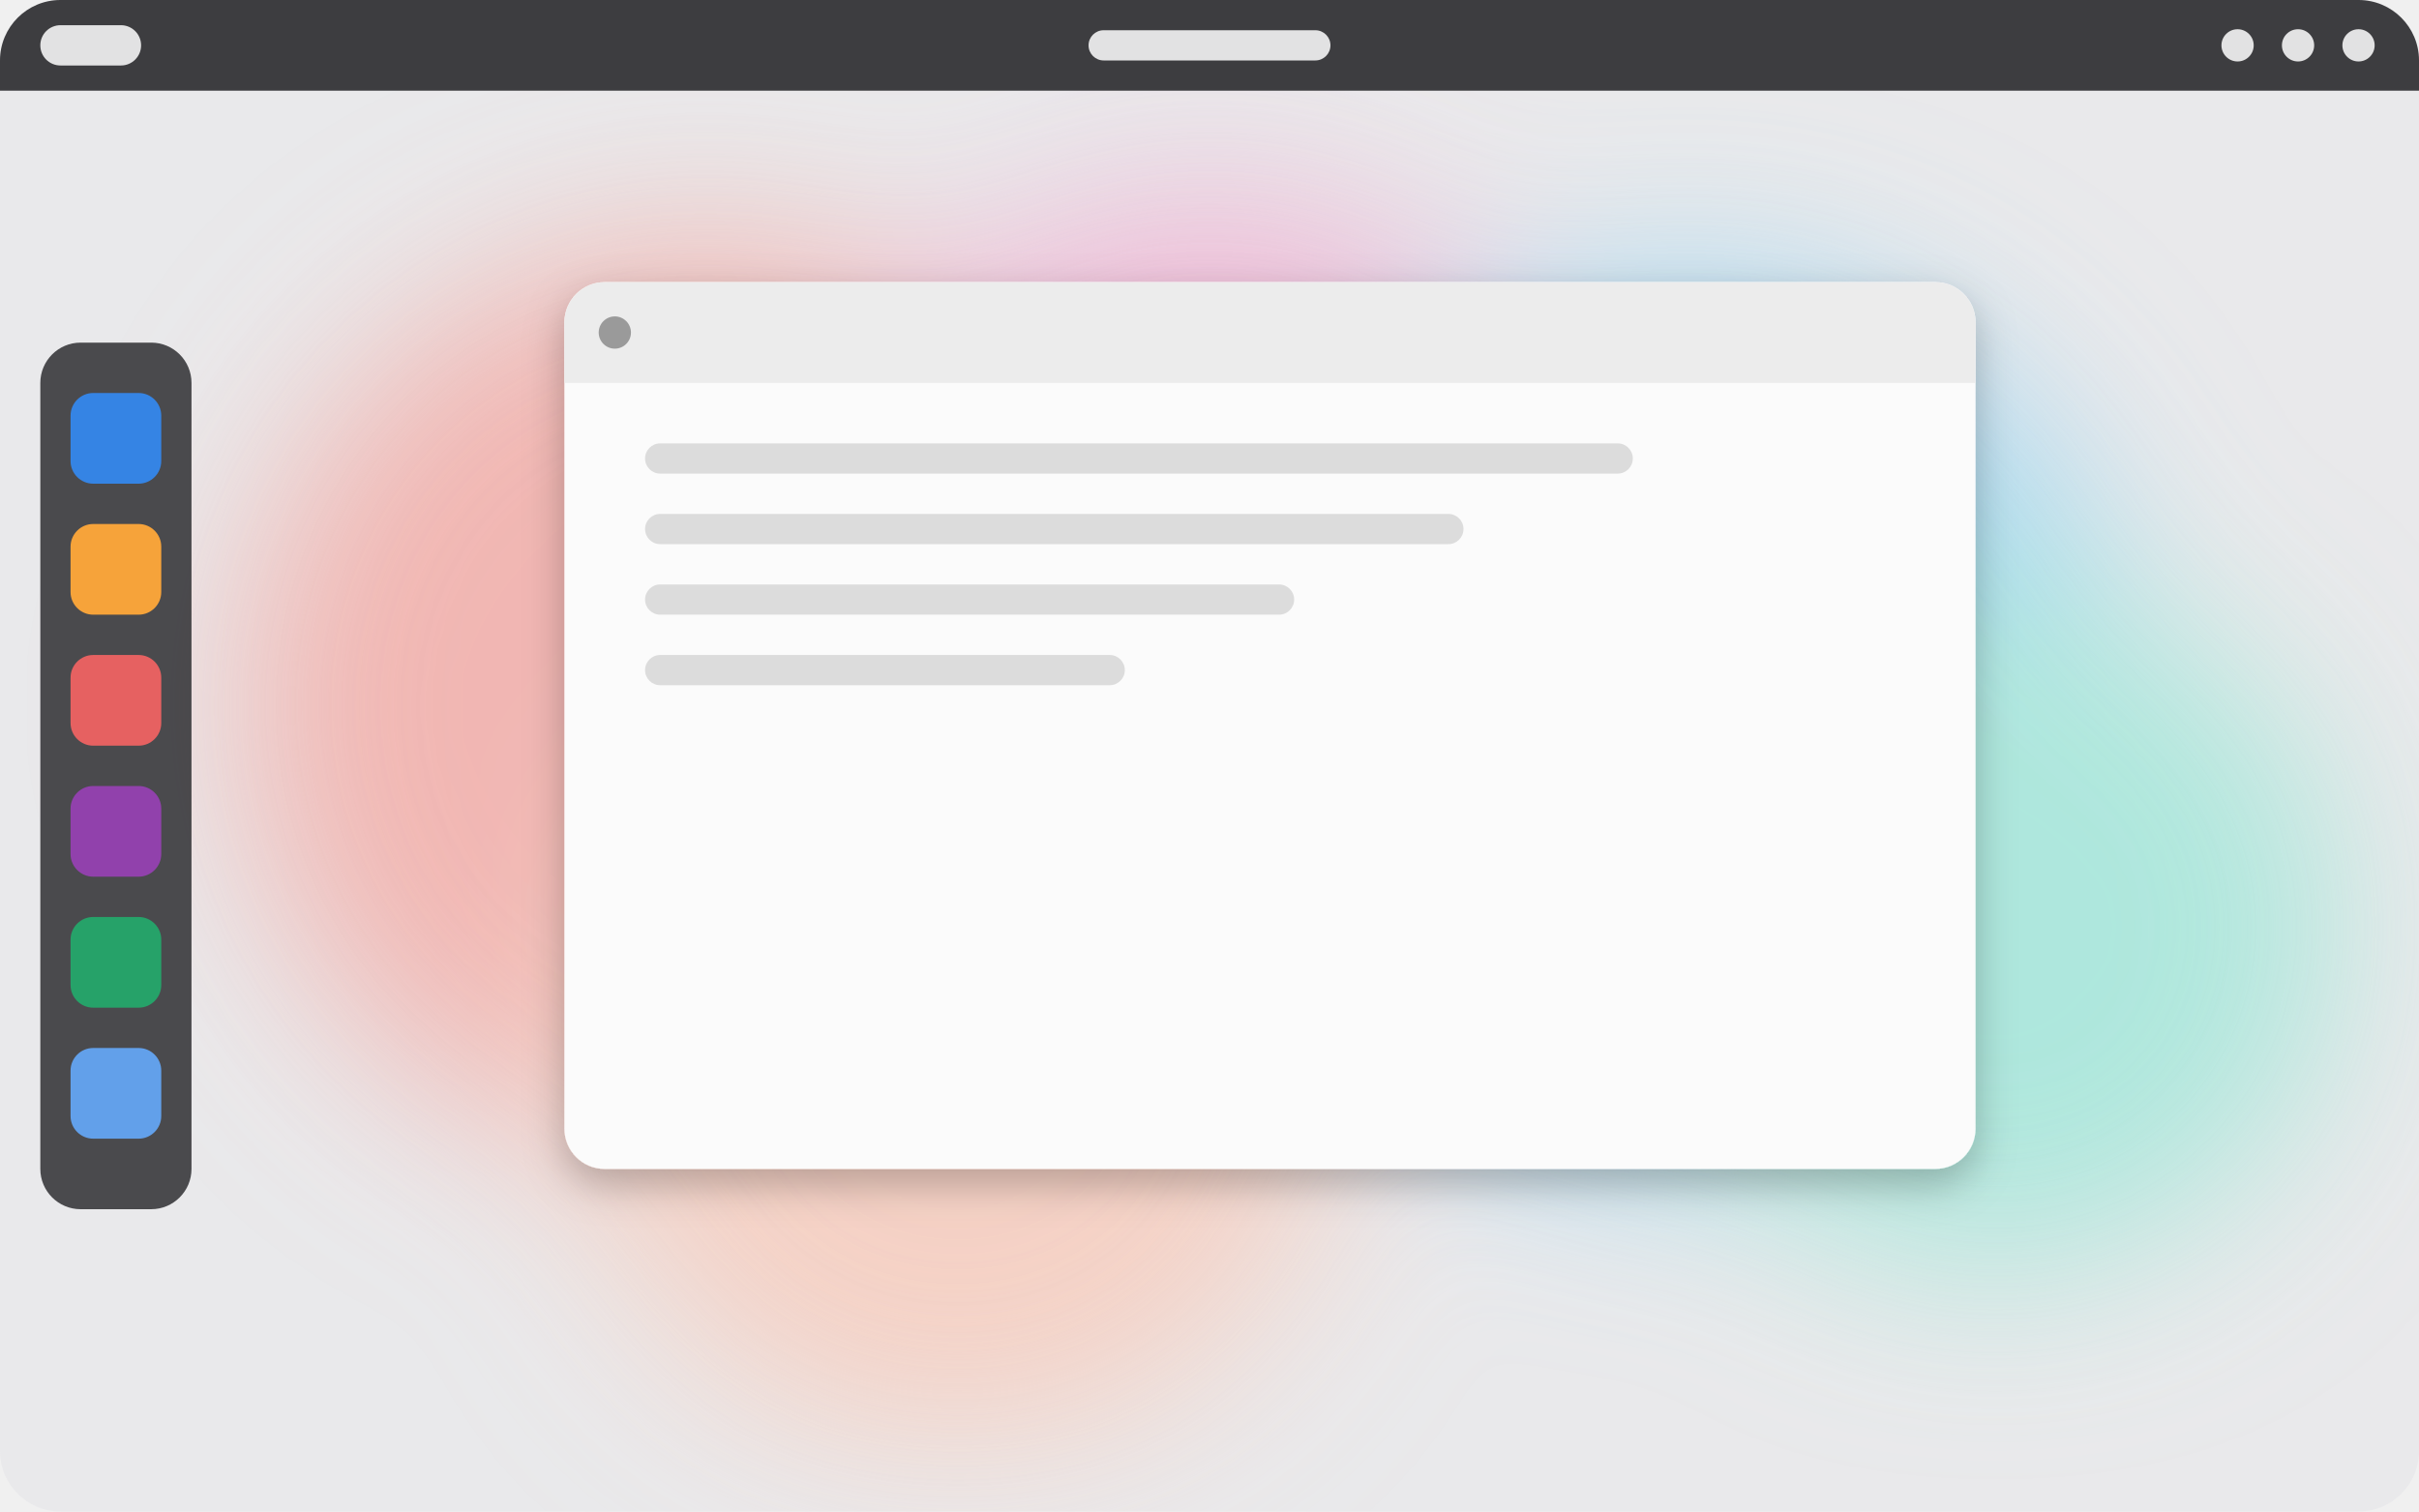
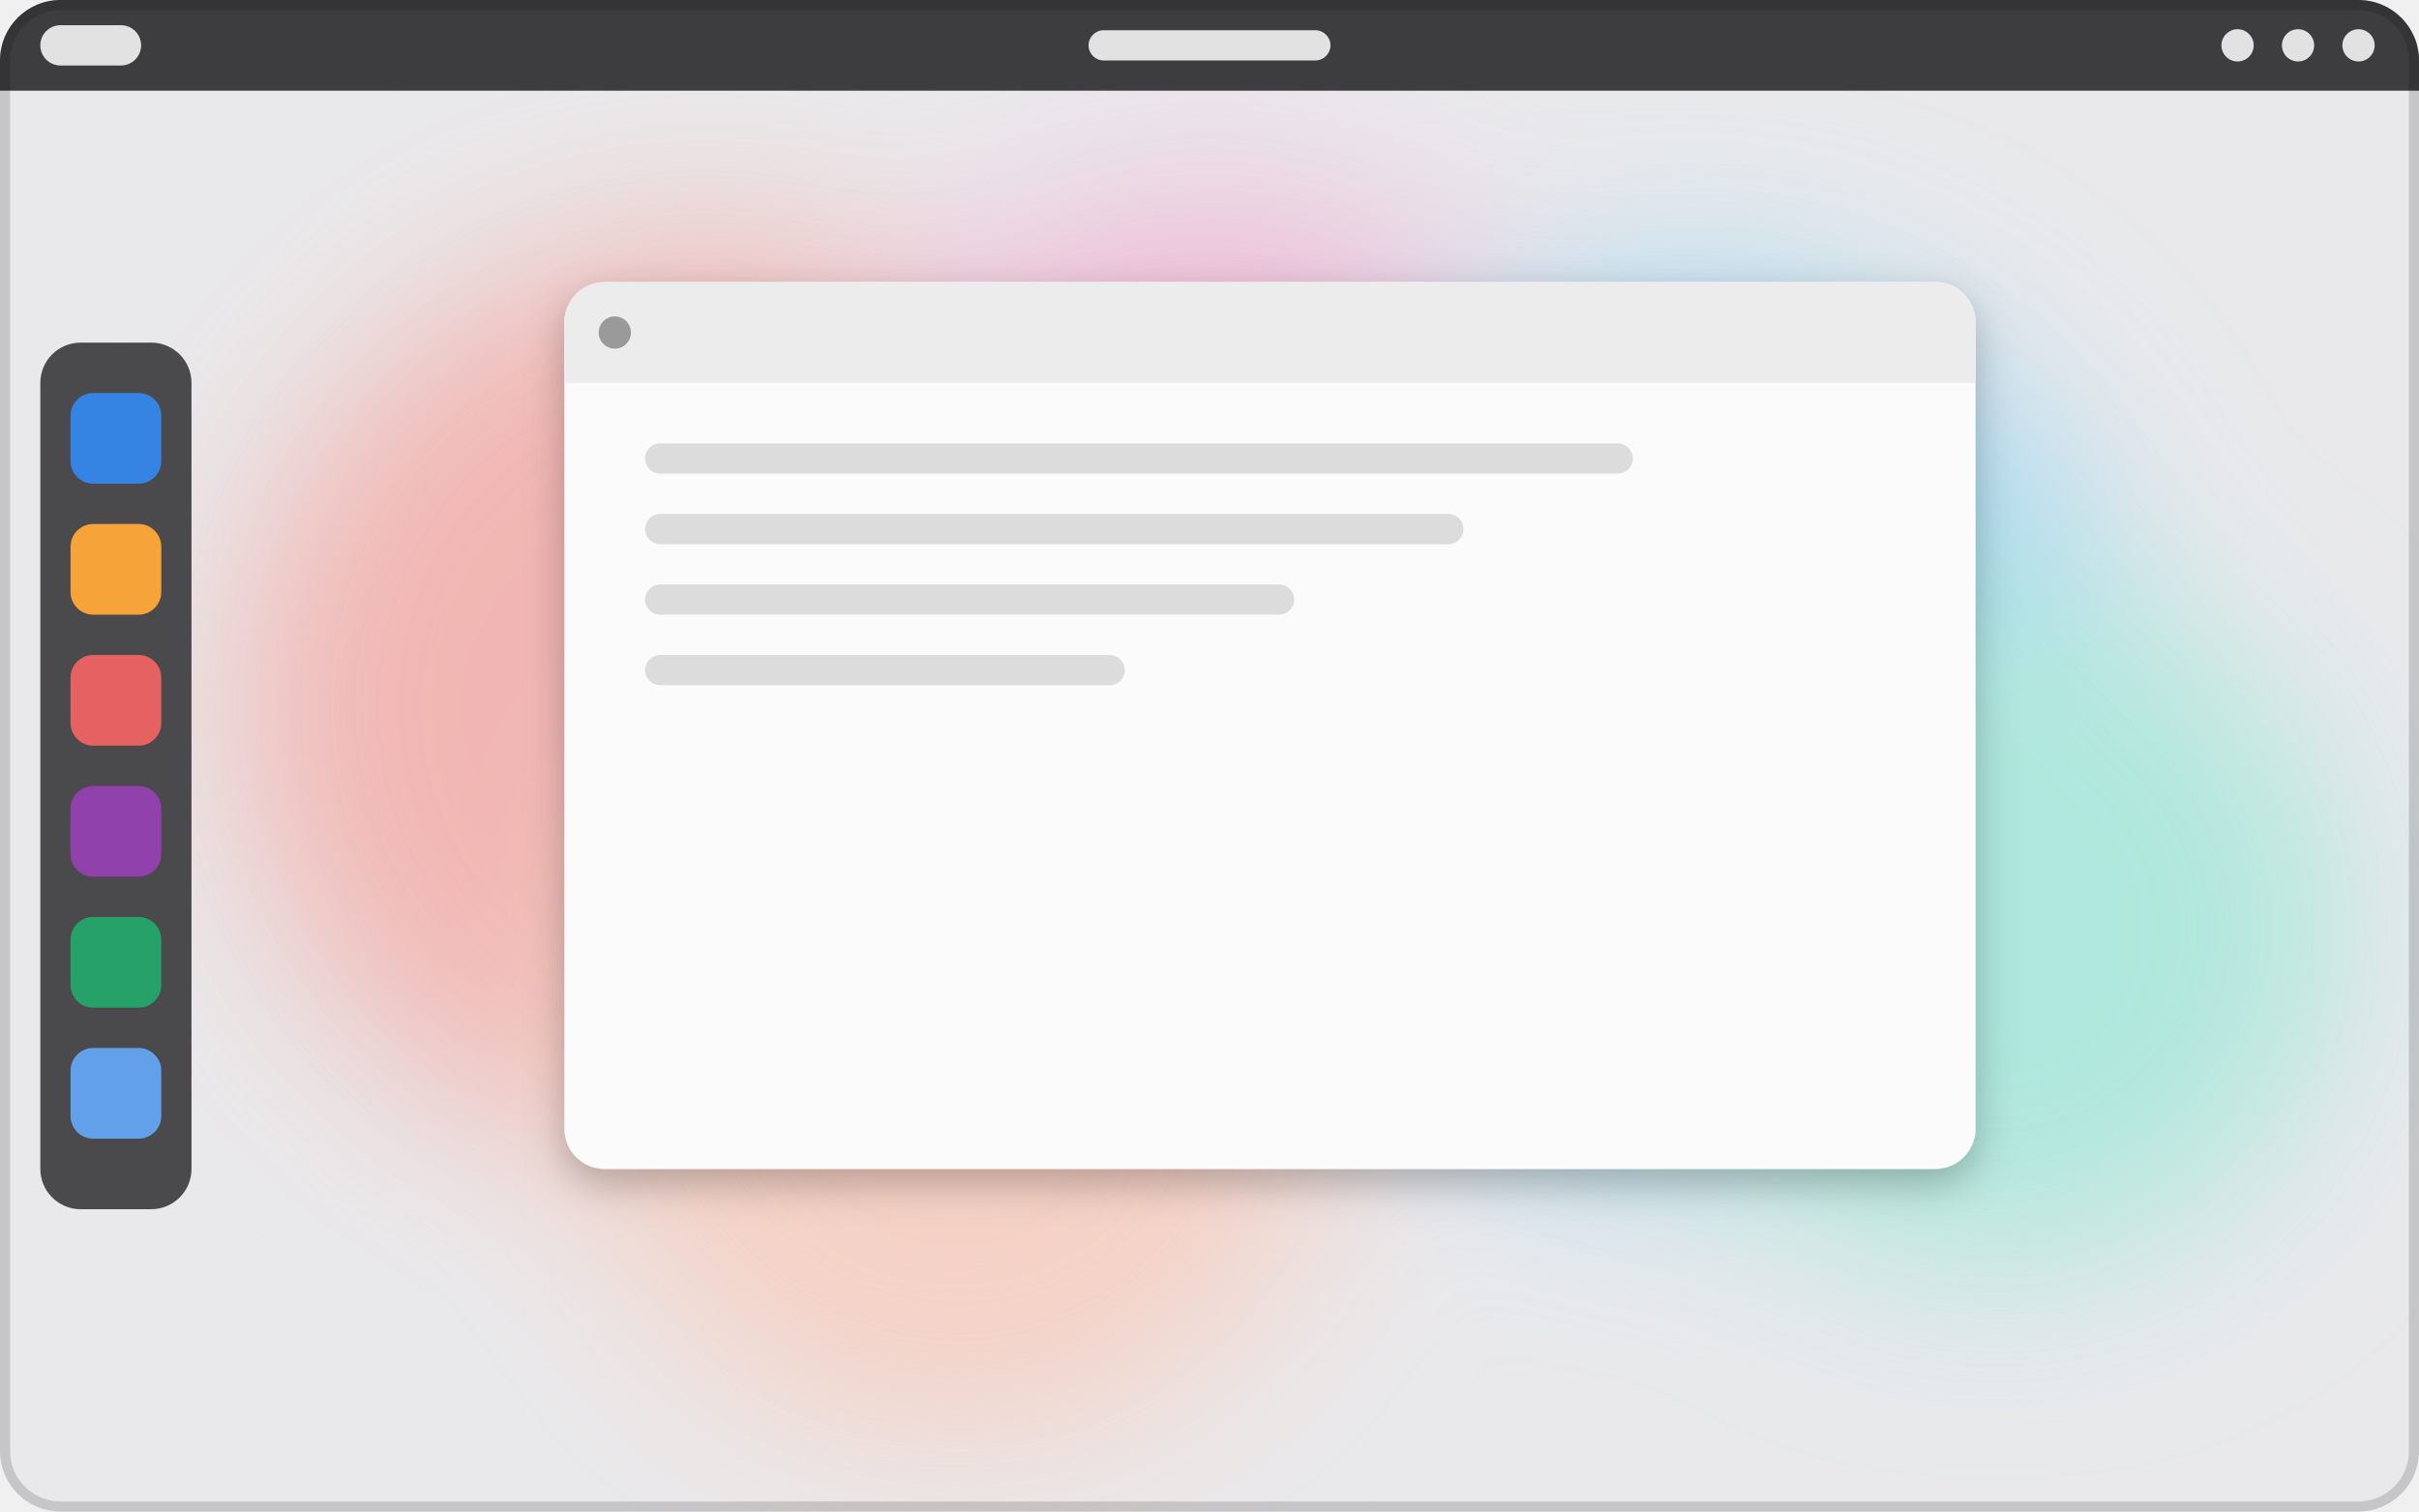
<svg xmlns="http://www.w3.org/2000/svg" width="240" height="150" viewBox="0 0 240 150">
  <defs>
    <filter id="soft" x="-50%" y="-50%" width="200%" height="200%">
      <feGaussianBlur stdDeviation="9" />
    </filter>
    <filter id="shadow" x="-10%" y="-10%" width="120%" height="130%">
      <feDropShadow dx="0" dy="1.5" stdDeviation="2" flood-opacity="0.25" />
    </filter>
    <clipPath id="screen">
      <rect width="240" height="150" rx="6" />
    </clipPath>
  </defs>
  <g clip-path="url(#screen)">
    <rect width="240" height="150" fill="#e9e9eb" />
    <g filter="url(#soft)" opacity="0.75">
      <circle cx="70" cy="70" r="46" fill="#f4a6a0" />
      <circle cx="120" cy="60" r="40" fill="#f2a9cf" />
      <circle cx="168" cy="72" r="44" fill="#8fd3f4" />
      <circle cx="198" cy="92" r="34" fill="#9be7d8" />
      <circle cx="95" cy="105" r="38" fill="#f9c9b8" />
    </g>
    <rect width="240" height="9" fill="#3d3d40" />
    <rect x="4" y="2.5" width="10" height="4" rx="2" fill="#ffffff" opacity="0.85" />
    <rect x="108.0" y="3" width="24" height="3" rx="1.5" fill="#ffffff" opacity="0.85" />
    <circle cx="234" cy="4.5" r="1.6" fill="#ffffff" opacity="0.85" />
    <circle cx="228" cy="4.5" r="1.6" fill="#ffffff" opacity="0.85" />
    <circle cx="222" cy="4.5" r="1.6" fill="#ffffff" opacity="0.85" />
    <rect x="4" y="34" width="15" height="86" rx="4" fill="#3d3d40" opacity="0.92" />
    <rect x="7" y="39" width="9" height="9" rx="2.25" fill="#3584e4" />
    <rect x="7" y="52" width="9" height="9" rx="2.25" fill="#f6a33a" />
    <rect x="7" y="65" width="9" height="9" rx="2.25" fill="#e66161" />
    <rect x="7" y="78" width="9" height="9" rx="2.25" fill="#9141ac" />
    <rect x="7" y="91" width="9" height="9" rx="2.25" fill="#26a269" />
    <rect x="7" y="104" width="9" height="9" rx="2.25" fill="#62a0ea" />
    <rect x="56" y="28" width="140" height="88" rx="4" fill="#fbfbfb" filter="url(#shadow)" />
    <path d="M56 32 a4 4 0 0 1 4 -4 h132 a4 4 0 0 1 4 4 v6 h-140 z" fill="#ececec" />
    <circle cx="61" cy="33" r="1.6" fill="#9a9a9a" />
    <rect x="64" y="44" width="98.0" height="3" rx="1.5" fill="#dcdcdc" />
    <rect x="64" y="51" width="81.2" height="3" rx="1.5" fill="#dcdcdc" />
    <rect x="64" y="58" width="64.4" height="3" rx="1.5" fill="#dcdcdc" />
    <rect x="64" y="65" width="47.6" height="3" rx="1.5" fill="#dcdcdc" />
  </g>
+   <rect x="0.5" y="0.5" width="239" height="149" rx="5.5" fill="none" stroke="#000006" stroke-opacity="0.15" />
</svg>
